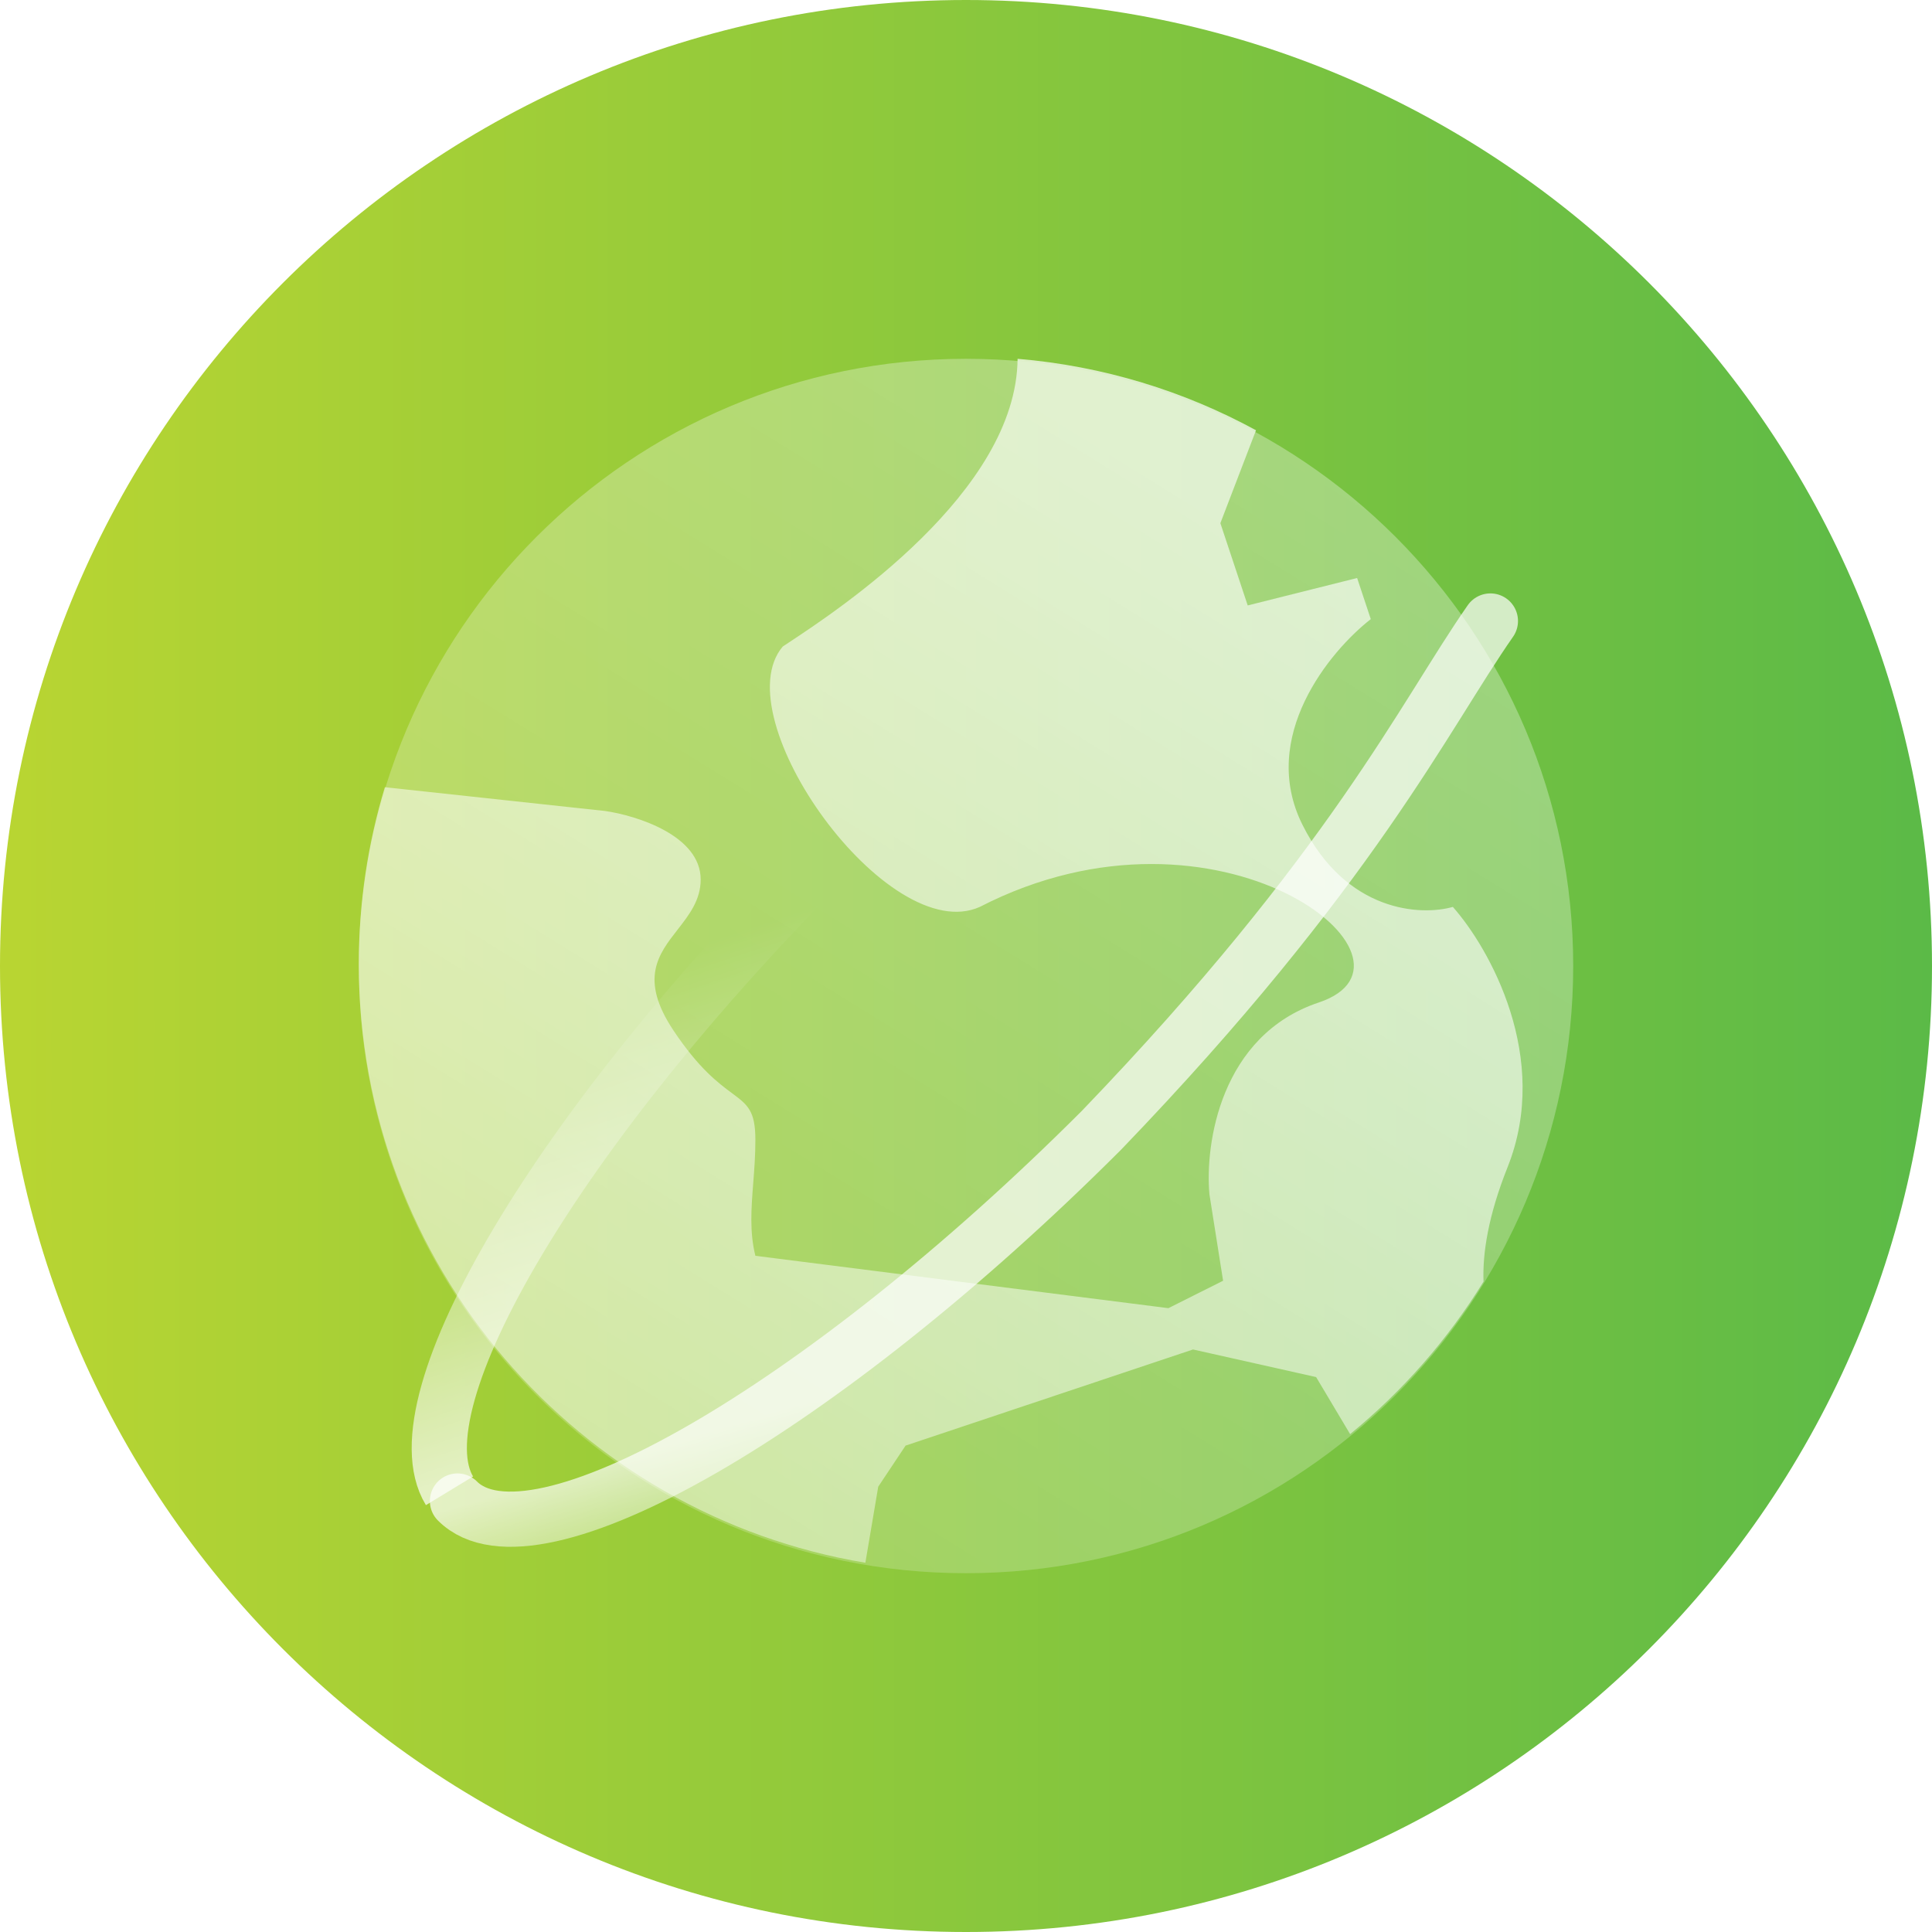
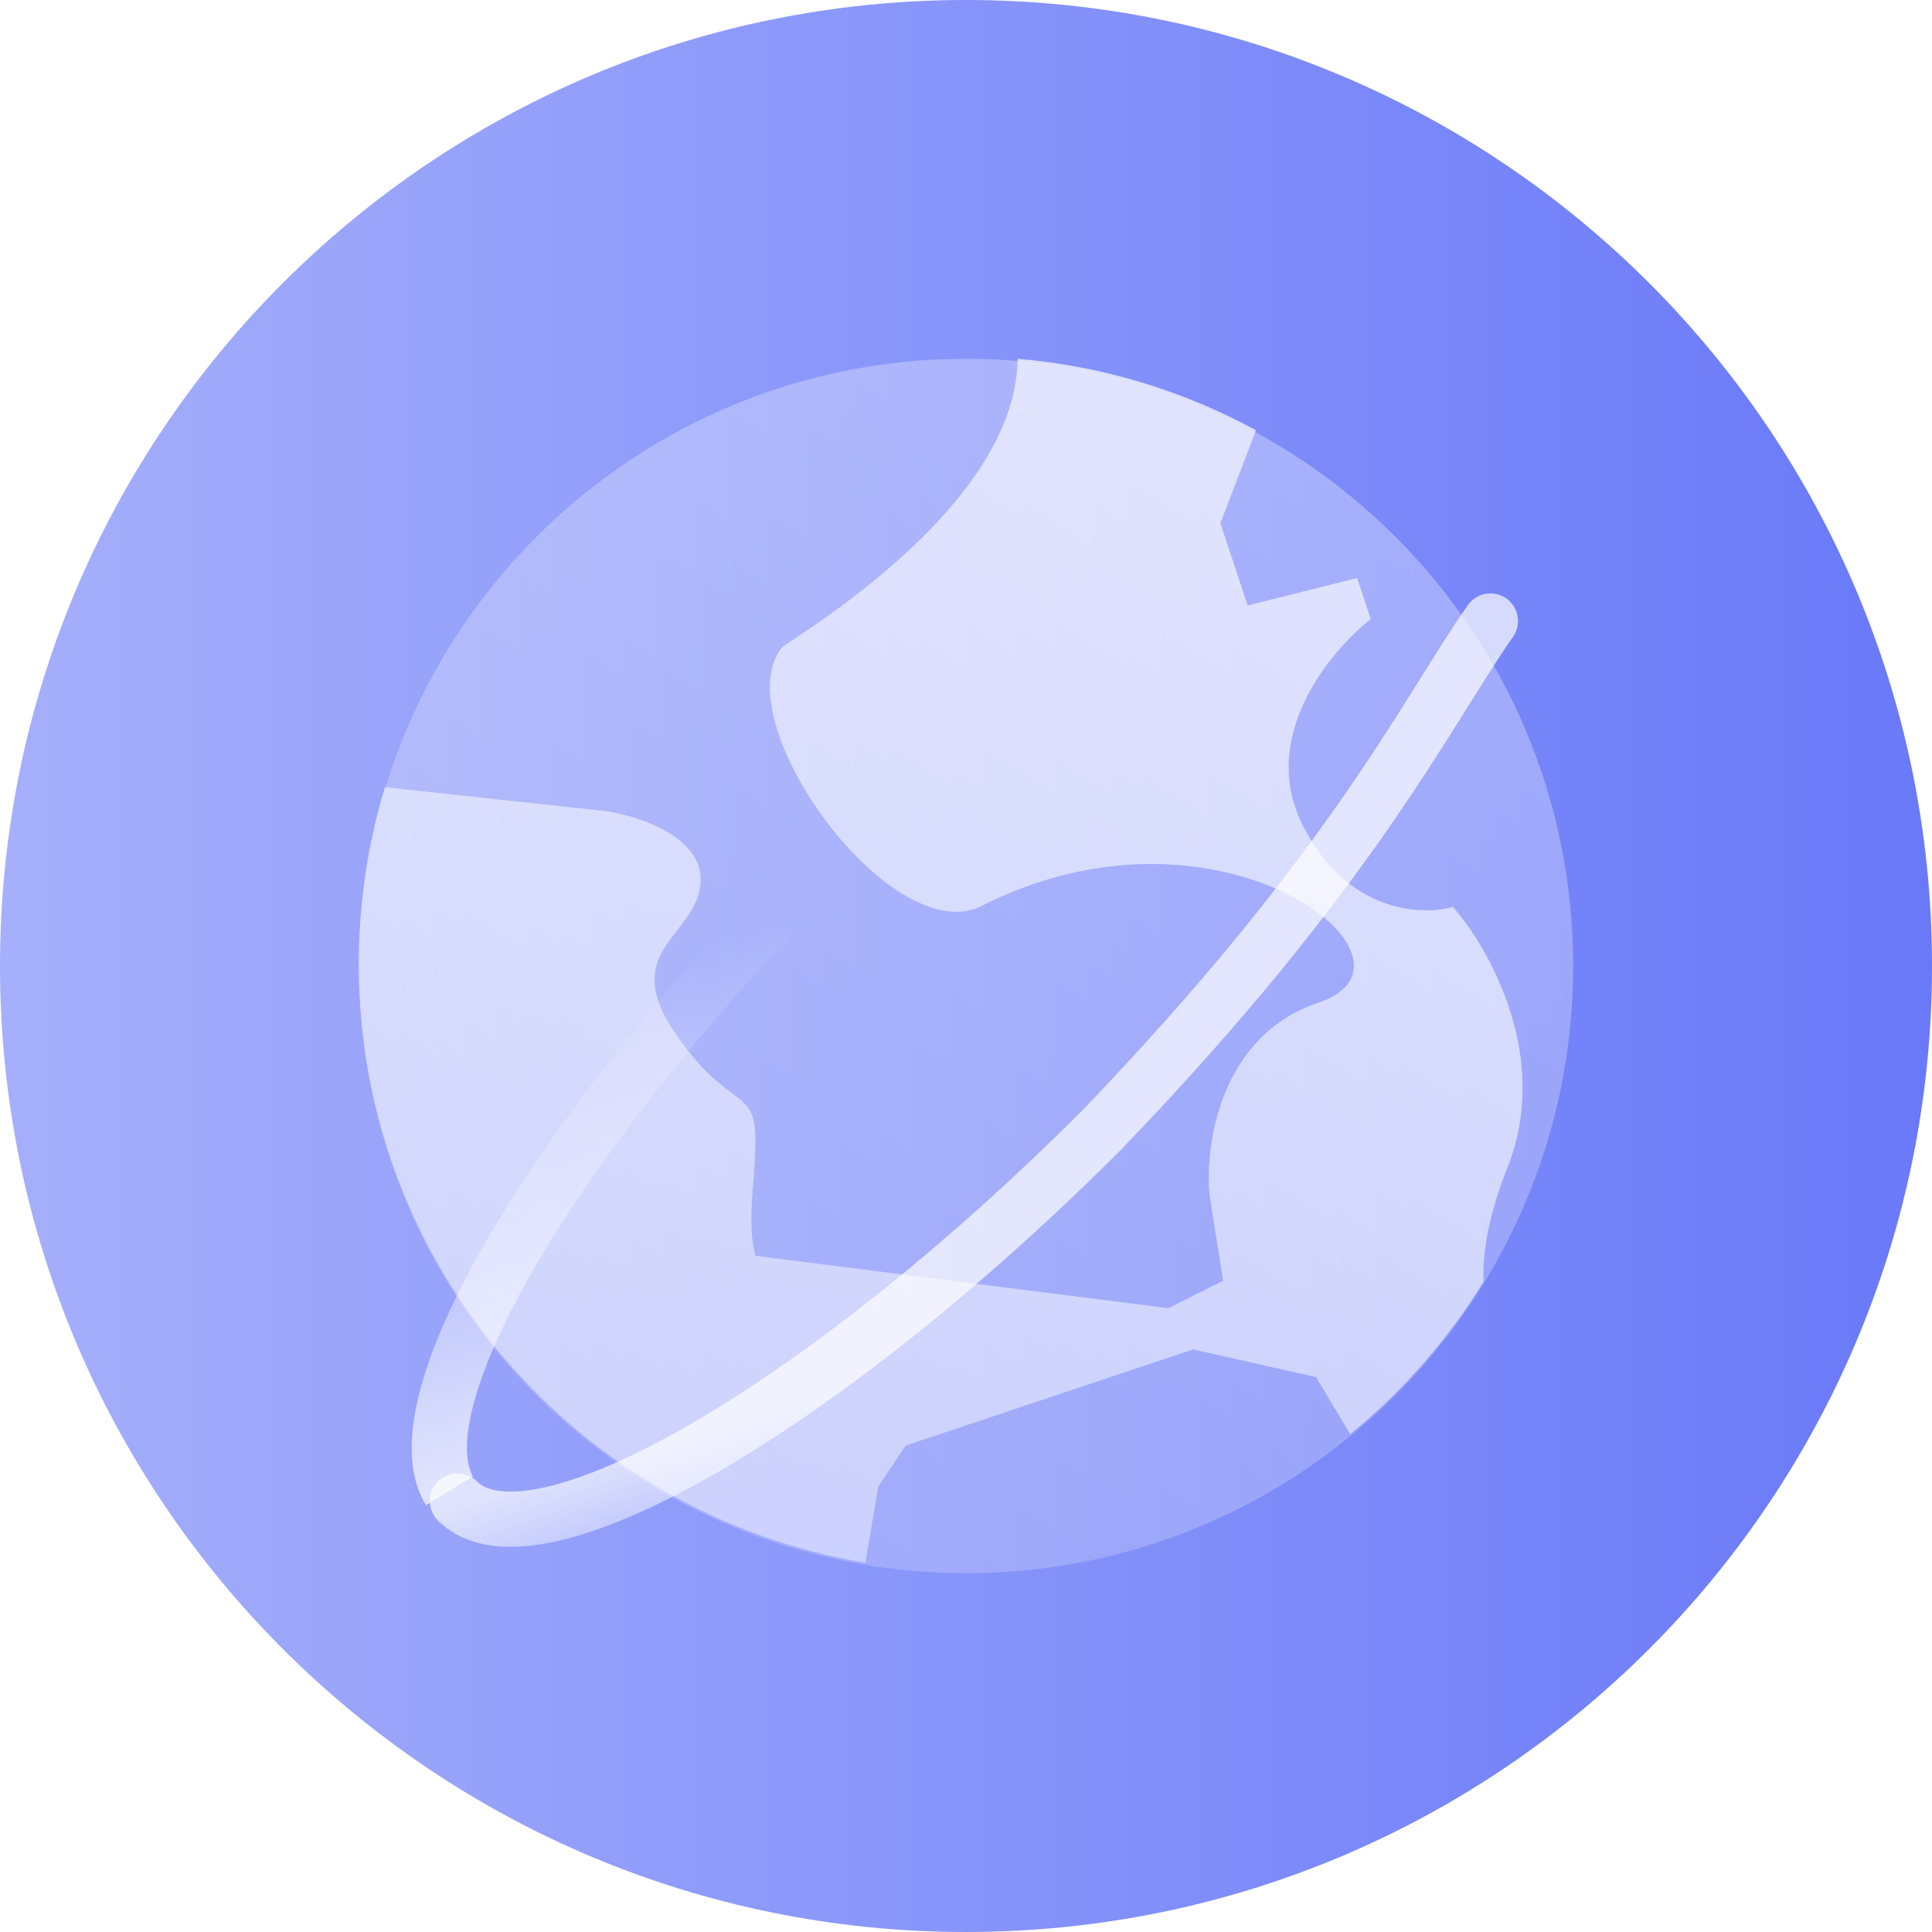
<svg xmlns="http://www.w3.org/2000/svg" width="70" height="70" viewBox="0 0 70 70" fill="none">
  <circle cx="35" cy="35" r="35" fill="url(#paint0_linear)" />
  <g opacity="0.8">
    <circle cx="35" cy="35" r="22" fill="url(#paint1_linear)" fill-opacity="0.4" />
    <path opacity="0.9" fill-rule="evenodd" clip-rule="evenodd" d="M45.508 15.589L44.216 18.956L45.207 21.936L49.171 20.942L49.666 22.432C48.18 23.591 45.603 26.702 47.189 29.88C48.775 33.058 51.483 33.19 52.639 32.859C53.961 34.349 56.207 38.321 54.621 42.293C53.922 44.046 53.711 45.413 53.751 46.435C52.457 48.537 50.82 50.405 48.917 51.961L47.685 49.894L43.225 48.894L32.811 52.377L31.82 53.866L31.354 56.621C20.939 54.884 13 45.83 13 34.922C13 32.696 13.331 30.547 13.945 28.522L21.919 29.383C23.075 29.549 25.387 30.277 25.387 31.866C25.387 32.611 24.969 33.146 24.551 33.682C23.855 34.574 23.158 35.466 24.396 37.328C25.319 38.715 26.027 39.241 26.52 39.607C27.086 40.028 27.369 40.239 27.369 41.3C27.369 41.852 27.33 42.368 27.291 42.862C27.22 43.789 27.154 44.636 27.369 45.5L42.333 47.397L44.315 46.404L43.82 43.272C43.654 41.452 44.216 37.513 47.784 36.321C52.243 34.831 44.18 28.39 35.5 32.859C32.18 34.349 26.18 26 28.36 23.425L28.581 23.279C30.376 22.094 36.831 17.832 36.869 13C39.978 13.261 42.903 14.169 45.508 15.589Z" fill="url(#paint2_linear)" />
  </g>
  <path d="M16.575 54.385C19.309 57.118 29.756 51.103 39.911 40.949C49 31.5 51.612 25.922 54 22.5" stroke="url(#paint3_linear)" stroke-opacity="0.7" stroke-width="2" stroke-linecap="round" stroke-linejoin="bevel" />
  <path d="M30.011 31.049C20.268 40.792 14.336 50.805 16.286 54.015" stroke="url(#paint4_linear)" stroke-opacity="0.7" stroke-width="2" stroke-linejoin="bevel" />
  <defs>
    <linearGradient id="paint0_linear" x1="-3.28907e-05" y1="70" x2="70" y2="70" gradientUnits="userSpaceOnUse">
-       <stop stop-color="#B9D532" />
-       <stop offset="1" stop-color="#5BBA47" />
+       <stop stop-color="#A5AFFB" />
+       <stop offset="1" stop-color="#6979F8" />
    </linearGradient>
    <linearGradient id="paint1_linear" x1="44.625" y1="14.833" x2="20.333" y2="54.25" gradientUnits="userSpaceOnUse">
      <stop stop-color="white" />
      <stop offset="1" stop-color="white" stop-opacity="0.6" />
    </linearGradient>
    <linearGradient id="paint2_linear" x1="39.793" y1="15.972" x2="16.122" y2="54.197" gradientUnits="userSpaceOnUse">
      <stop stop-color="white" />
      <stop offset="1" stop-color="white" stop-opacity="0.6" />
    </linearGradient>
    <linearGradient id="paint3_linear" x1="57.144" y1="13.18" x2="66.714" y2="45.146" gradientUnits="userSpaceOnUse">
      <stop offset="0.019" stop-color="white" stop-opacity="0.25" />
      <stop offset="0.154" stop-color="white" />
      <stop offset="0.84" stop-color="white" />
      <stop offset="1" stop-color="white" stop-opacity="0.25" />
    </linearGradient>
    <linearGradient id="paint4_linear" x1="30.5" y1="32.5" x2="35.422" y2="47.219" gradientUnits="userSpaceOnUse">
      <stop stop-color="white" stop-opacity="0" />
      <stop offset="1" stop-color="white" />
    </linearGradient>
  </defs>
</svg>
